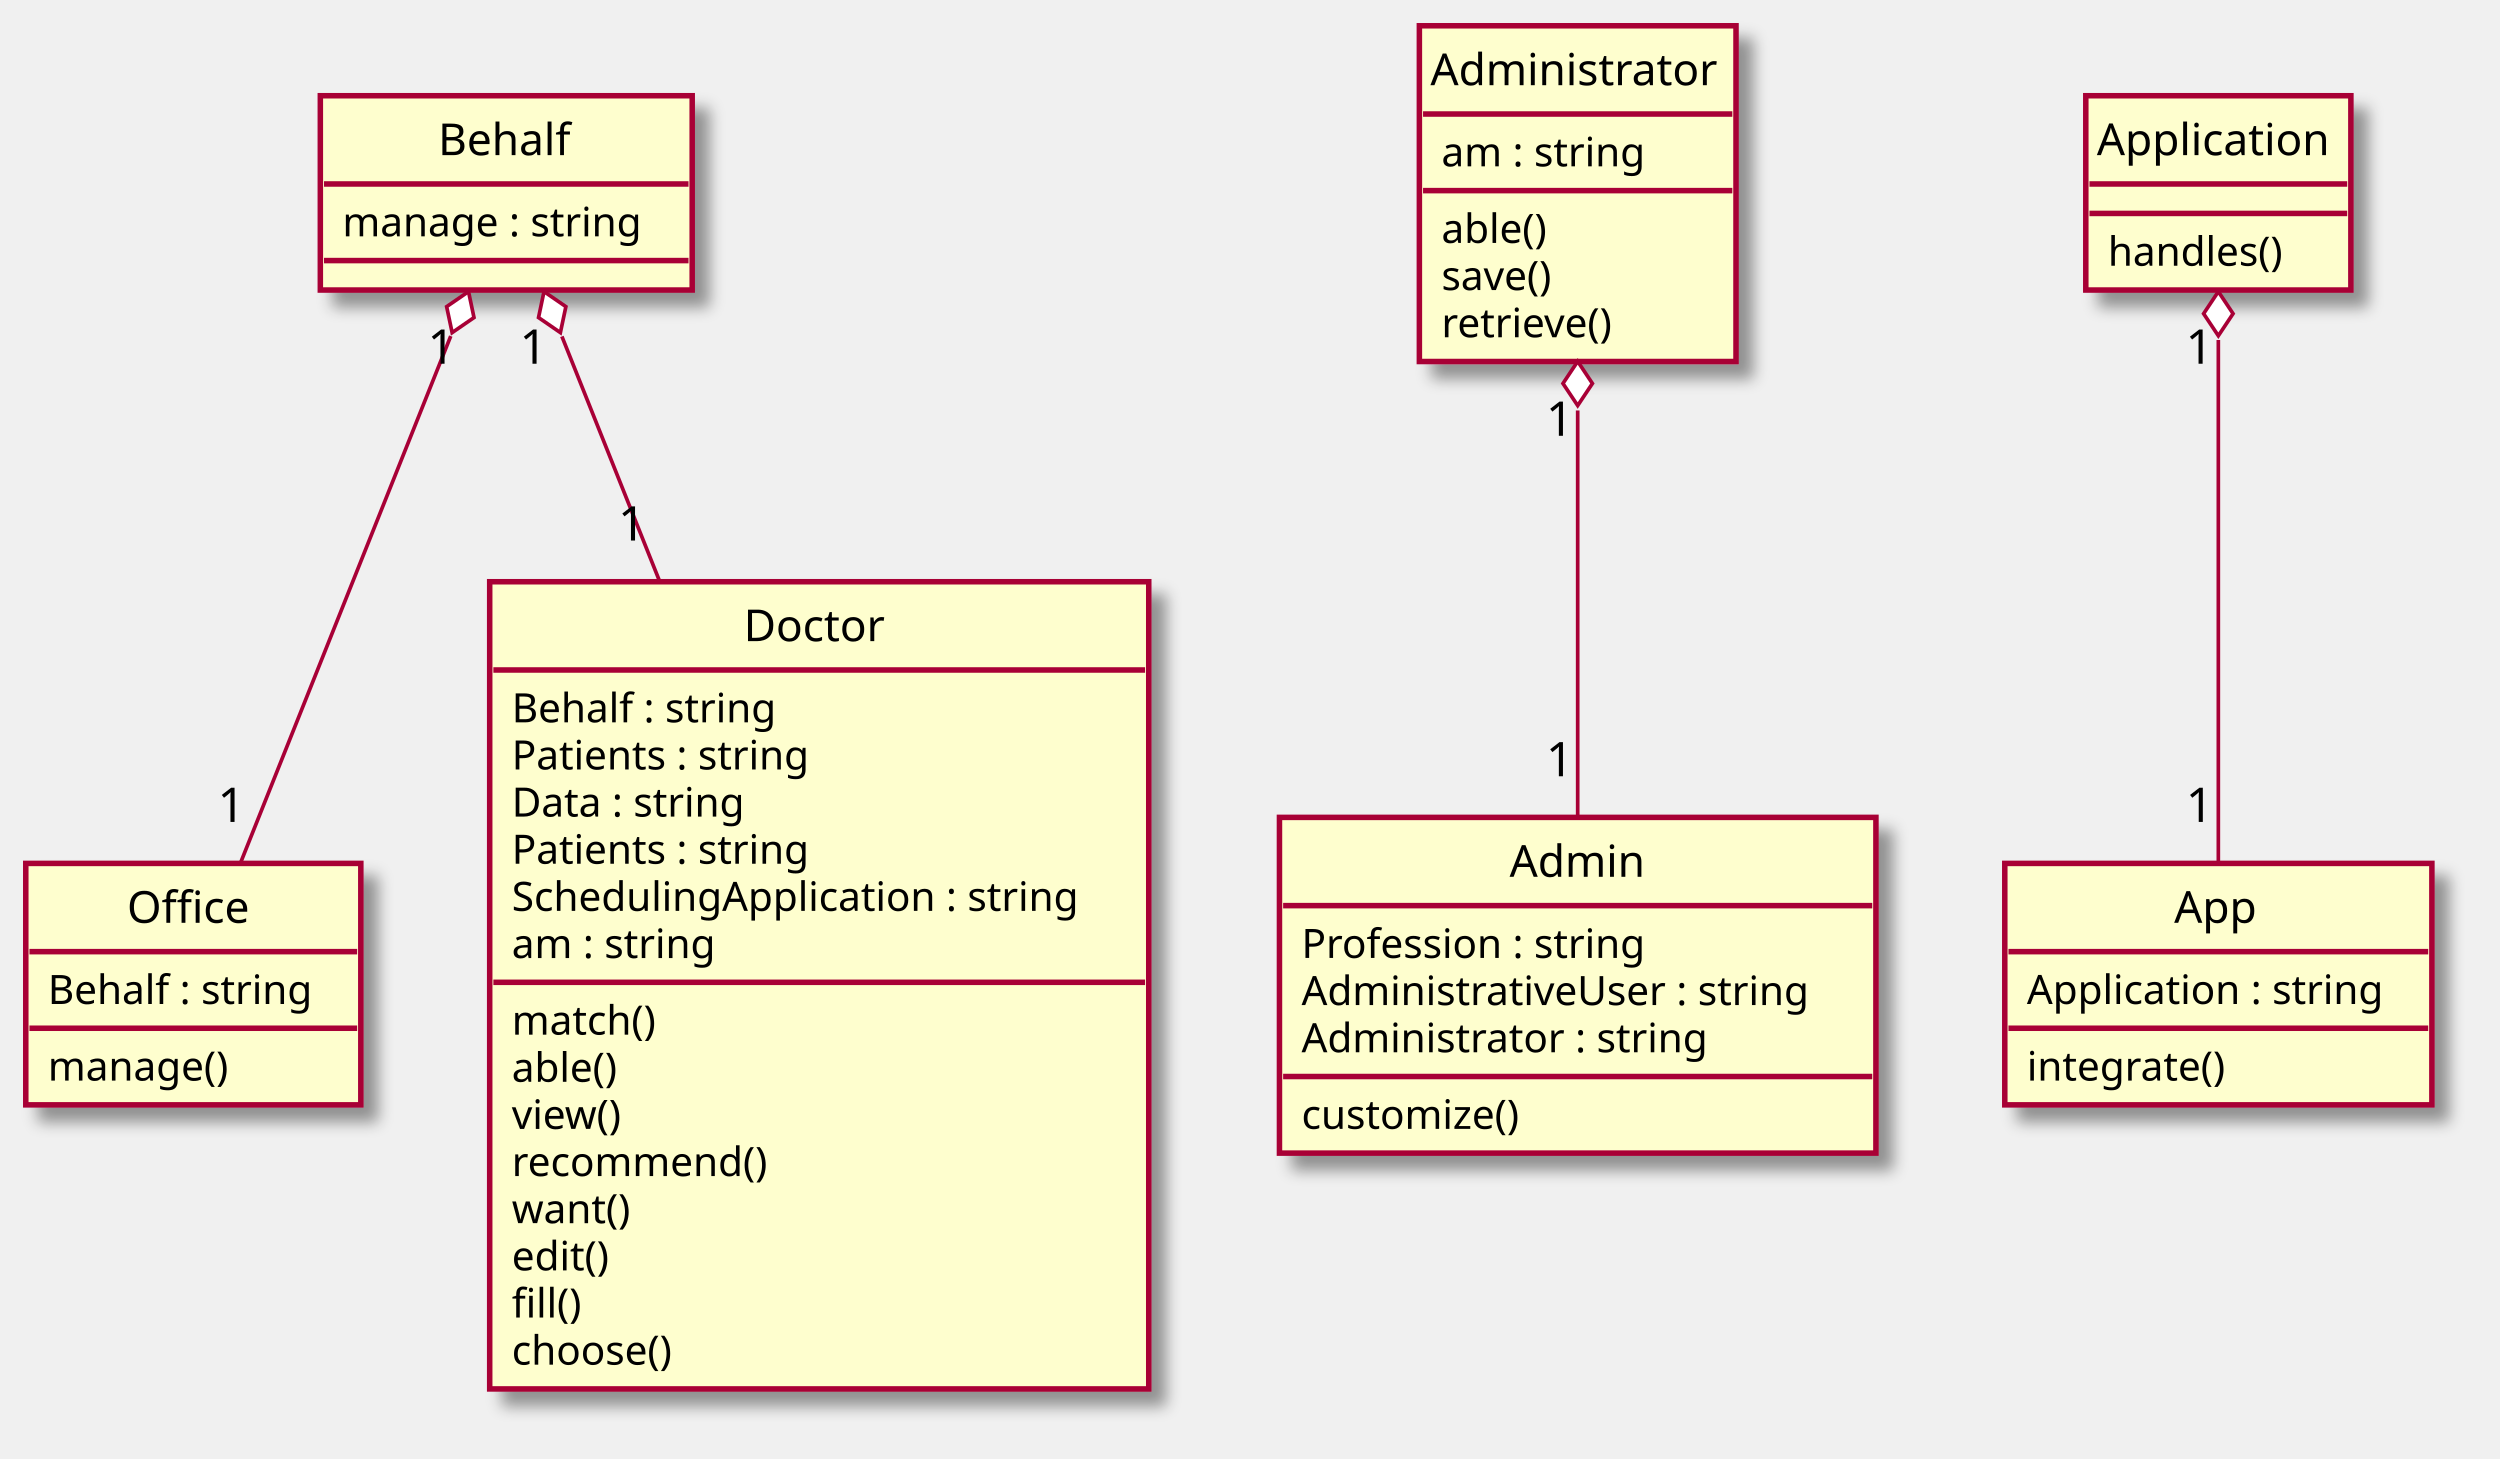
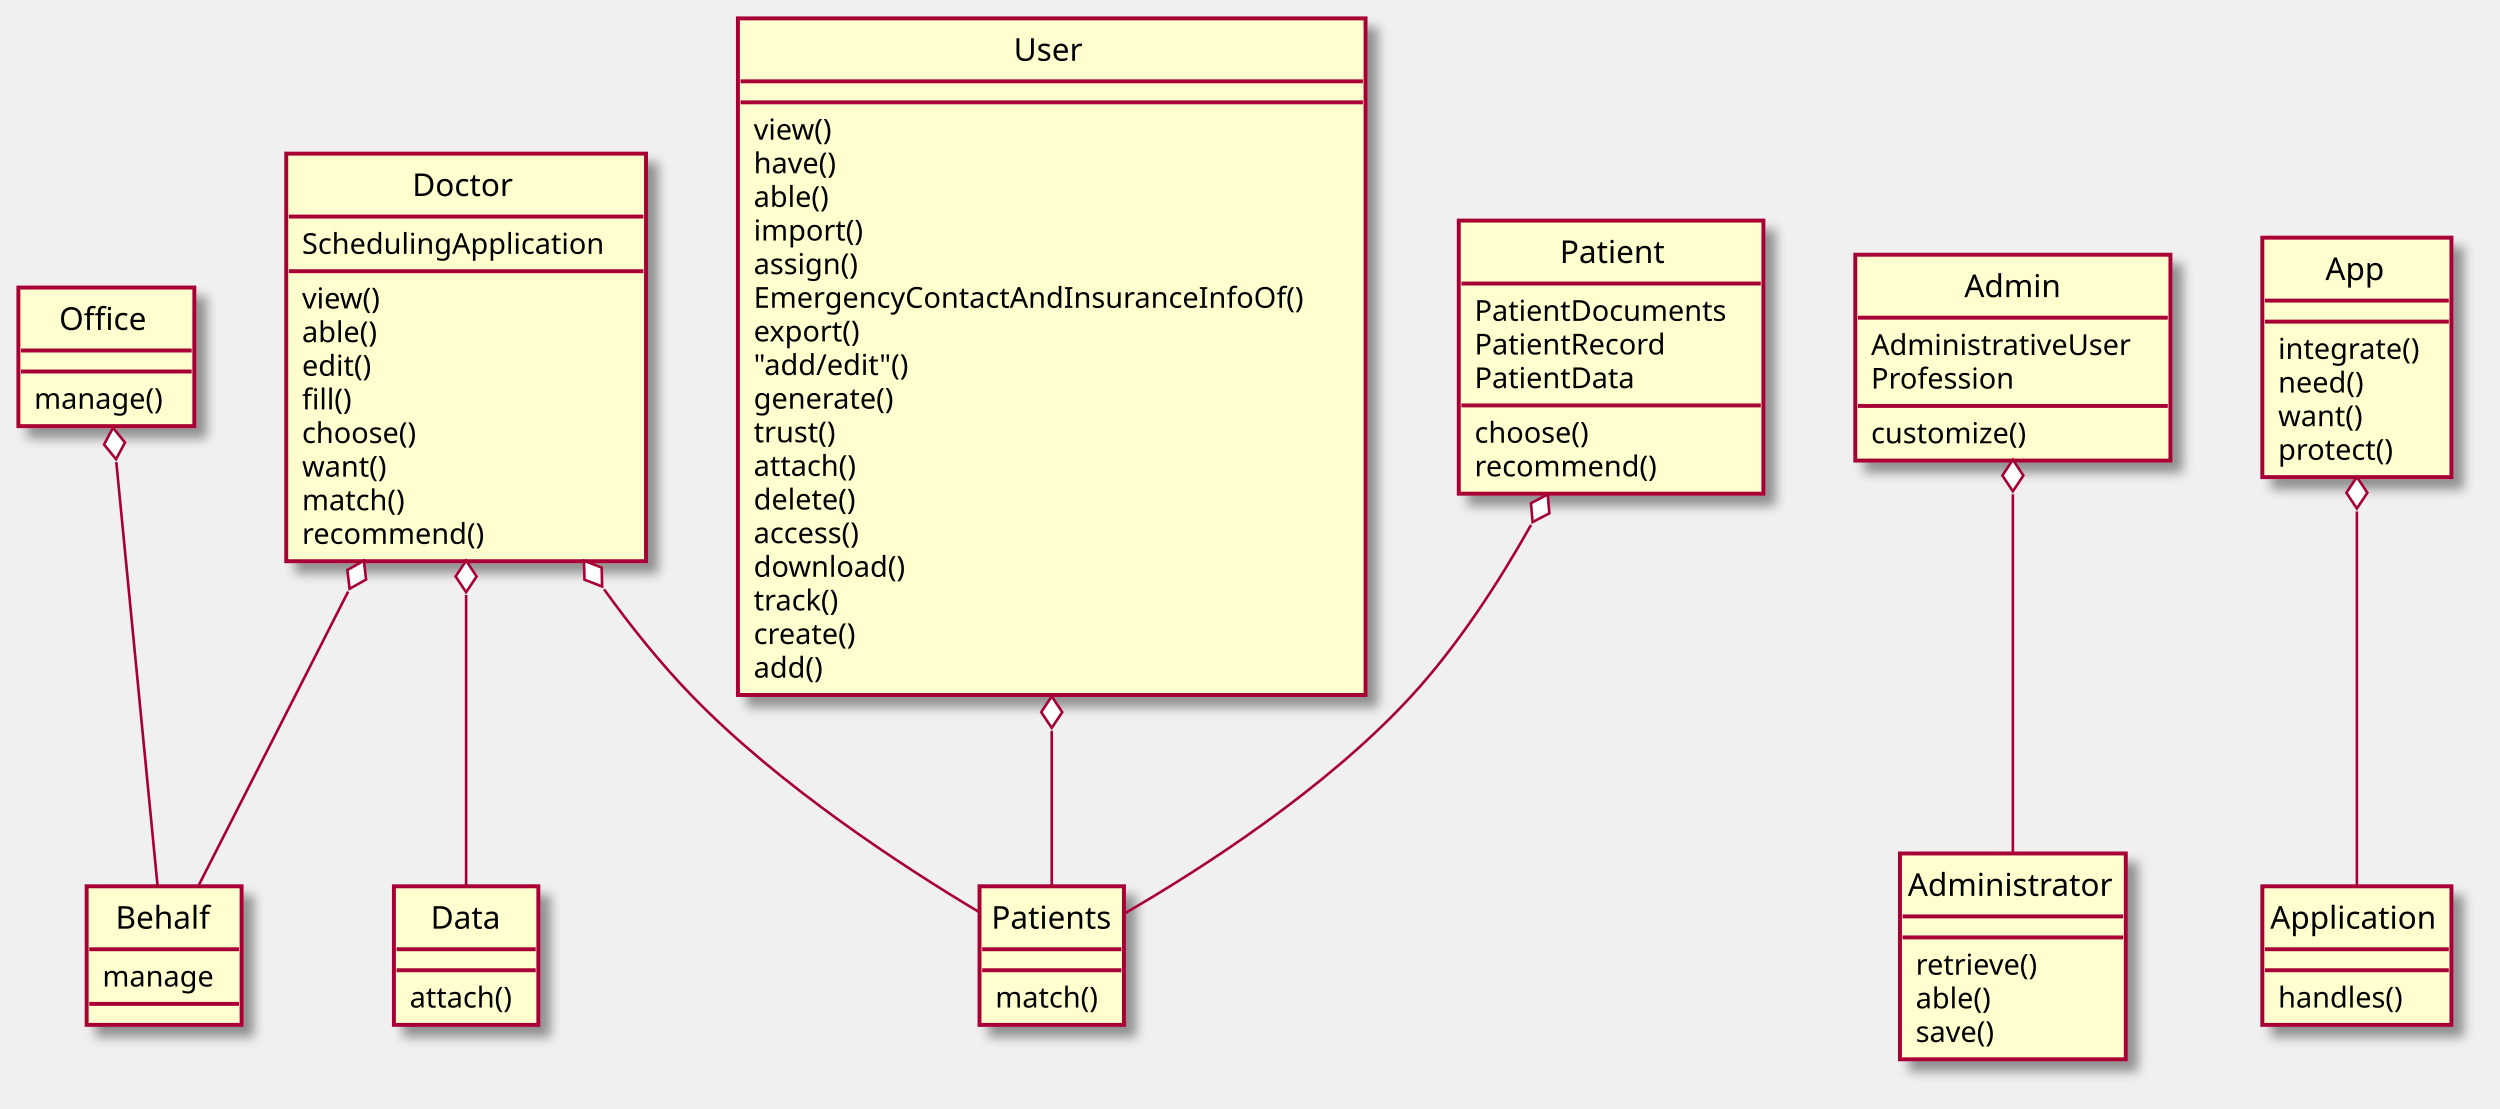
- <svg xmlns="http://www.w3.org/2000/svg" contentScriptType="application/ecmascript" contentStyleType="text/css" height="396px" preserveAspectRatio="none" style="width:679px;height:396px;" version="1.1" viewBox="0 0 679 396" width="679px" zoomAndPan="magnify">
+ <svg xmlns="http://www.w3.org/2000/svg" contentScriptType="application/ecmascript" contentStyleType="text/css" height="422px" preserveAspectRatio="none" style="width:952px;height:422px;" version="1.1" viewBox="0 0 952 422" width="952px" zoomAndPan="magnify">
  <defs>
-     <filter height="300%" id="f1gjpjyd23xzmj" width="300%" x="-1" y="-1">
+     <filter height="300%" id="f1gndl22nhayws" width="300%" x="-1" y="-1">
      <feGaussianBlur result="blurOut" stdDeviation="2.0" />
      <feColorMatrix in="blurOut" result="blurOut2" type="matrix" values="0 0 0 0 0 0 0 0 0 0 0 0 0 0 0 0 0 0 .4 0" />
      <feOffset dx="4.0" dy="4.0" in="blurOut2" result="blurOut3" />
      <feBlend in="SourceGraphic" in2="blurOut3" mode="normal" />
    </filter>
  </defs>
  <g>
-     <rect codeLine="2" fill="#FEFECE" filter="url(#f1gjpjyd23xzmj)" height="52.773" id="Behalf" style="stroke: #A80036; stroke-width: 1.5;" width="101" x="87" y="26" />
-     <text fill="#000000" font-family="sans-serif" font-size="12" lengthAdjust="spacingAndGlyphs" textLength="37" x="119" y="42.139">Behalf</text>
-     <line style="stroke: #A80036; stroke-width: 1.5;" x1="88" x2="187" y1="49.969" y2="49.969" />
-     <text fill="#000000" font-family="sans-serif" font-size="11" lengthAdjust="spacingAndGlyphs" textLength="89" x="93" y="64.179">manage : string</text>
-     <line style="stroke: #A80036; stroke-width: 1.5;" x1="88" x2="187" y1="70.773" y2="70.773" />
-     <rect codeLine="5" fill="#FEFECE" filter="url(#f1gjpjyd23xzmj)" height="65.578" id="Office" style="stroke: #A80036; stroke-width: 1.5;" width="91" x="7" y="234.5" />
-     <text fill="#000000" font-family="sans-serif" font-size="12" lengthAdjust="spacingAndGlyphs" textLength="36" x="34.5" y="250.639">Office</text>
-     <line style="stroke: #A80036; stroke-width: 1.5;" x1="8" x2="97" y1="258.469" y2="258.469" />
-     <text fill="#000000" font-family="sans-serif" font-size="11" lengthAdjust="spacingAndGlyphs" textLength="79" x="13" y="272.679">Behalf : string</text>
-     <line style="stroke: #A80036; stroke-width: 1.5;" x1="8" x2="97" y1="279.273" y2="279.273" />
-     <text fill="#000000" font-family="sans-serif" font-size="11" lengthAdjust="spacingAndGlyphs" textLength="55" x="13" y="293.484">manage()</text>
-     <rect codeLine="9" fill="#FEFECE" filter="url(#f1gjpjyd23xzmj)" height="219.234" id="Doctor" style="stroke: #A80036; stroke-width: 1.5;" width="179" x="133" y="158" />
-     <text fill="#000000" font-family="sans-serif" font-size="12" lengthAdjust="spacingAndGlyphs" textLength="41" x="202" y="174.139">Doctor</text>
-     <line style="stroke: #A80036; stroke-width: 1.5;" x1="134" x2="311" y1="181.969" y2="181.969" />
-     <text fill="#000000" font-family="sans-serif" font-size="11" lengthAdjust="spacingAndGlyphs" textLength="79" x="139" y="196.179">Behalf : string</text>
-     <text fill="#000000" font-family="sans-serif" font-size="11" lengthAdjust="spacingAndGlyphs" textLength="87" x="139" y="208.984">Patients : string</text>
-     <text fill="#000000" font-family="sans-serif" font-size="11" lengthAdjust="spacingAndGlyphs" textLength="69" x="139" y="221.789">Data : string</text>
-     <text fill="#000000" font-family="sans-serif" font-size="11" lengthAdjust="spacingAndGlyphs" textLength="87" x="139" y="234.593">Patients : string</text>
-     <text fill="#000000" font-family="sans-serif" font-size="11" lengthAdjust="spacingAndGlyphs" textLength="167" x="139" y="247.398">SchedulingApplication : string</text>
-     <text fill="#000000" font-family="sans-serif" font-size="11" lengthAdjust="spacingAndGlyphs" textLength="60" x="139" y="260.203">am : string</text>
-     <line style="stroke: #A80036; stroke-width: 1.5;" x1="134" x2="311" y1="266.797" y2="266.797" />
-     <text fill="#000000" font-family="sans-serif" font-size="11" lengthAdjust="spacingAndGlyphs" textLength="43" x="139" y="281.007">match()</text>
-     <text fill="#000000" font-family="sans-serif" font-size="11" lengthAdjust="spacingAndGlyphs" textLength="33" x="139" y="293.812">able()</text>
-     <text fill="#000000" font-family="sans-serif" font-size="11" lengthAdjust="spacingAndGlyphs" textLength="35" x="139" y="306.617">view()</text>
-     <text fill="#000000" font-family="sans-serif" font-size="11" lengthAdjust="spacingAndGlyphs" textLength="77" x="139" y="319.421">recommend()</text>
-     <text fill="#000000" font-family="sans-serif" font-size="11" lengthAdjust="spacingAndGlyphs" textLength="35" x="139" y="332.226">want()</text>
-     <text fill="#000000" font-family="sans-serif" font-size="11" lengthAdjust="spacingAndGlyphs" textLength="30" x="139" y="345.031">edit()</text>
-     <text fill="#000000" font-family="sans-serif" font-size="11" lengthAdjust="spacingAndGlyphs" textLength="21" x="139" y="357.835">fill()</text>
-     <text fill="#000000" font-family="sans-serif" font-size="11" lengthAdjust="spacingAndGlyphs" textLength="49" x="139" y="370.64">choose()</text>
-     <rect codeLine="25" fill="#FEFECE" filter="url(#f1gjpjyd23xzmj)" height="91.188" id="Admin" style="stroke: #A80036; stroke-width: 1.5;" width="162" x="347.5" y="222" />
-     <text fill="#000000" font-family="sans-serif" font-size="12" lengthAdjust="spacingAndGlyphs" textLength="37" x="410" y="238.139">Admin</text>
-     <line style="stroke: #A80036; stroke-width: 1.5;" x1="348.5" x2="508.5" y1="245.969" y2="245.969" />
-     <text fill="#000000" font-family="sans-serif" font-size="11" lengthAdjust="spacingAndGlyphs" textLength="100" x="353.5" y="260.179">Profession : string</text>
-     <text fill="#000000" font-family="sans-serif" font-size="11" lengthAdjust="spacingAndGlyphs" textLength="150" x="353.5" y="272.984">AdministrativeUser : string</text>
-     <text fill="#000000" font-family="sans-serif" font-size="11" lengthAdjust="spacingAndGlyphs" textLength="117" x="353.5" y="285.789">Administrator : string</text>
-     <line style="stroke: #A80036; stroke-width: 1.5;" x1="348.5" x2="508.5" y1="292.383" y2="292.383" />
-     <text fill="#000000" font-family="sans-serif" font-size="11" lengthAdjust="spacingAndGlyphs" textLength="67" x="353.5" y="306.593">customize()</text>
-     <rect codeLine="31" fill="#FEFECE" filter="url(#f1gjpjyd23xzmj)" height="65.578" id="App" style="stroke: #A80036; stroke-width: 1.5;" width="116" x="544.5" y="234.5" />
-     <text fill="#000000" font-family="sans-serif" font-size="12" lengthAdjust="spacingAndGlyphs" textLength="24" x="590.5" y="250.639">App</text>
-     <line style="stroke: #A80036; stroke-width: 1.5;" x1="545.5" x2="659.5" y1="258.469" y2="258.469" />
-     <text fill="#000000" font-family="sans-serif" font-size="11" lengthAdjust="spacingAndGlyphs" textLength="104" x="550.5" y="272.679">Application : string</text>
-     <line style="stroke: #A80036; stroke-width: 1.5;" x1="545.5" x2="659.5" y1="279.273" y2="279.273" />
-     <text fill="#000000" font-family="sans-serif" font-size="11" lengthAdjust="spacingAndGlyphs" textLength="60" x="550.5" y="293.484">integrate()</text>
-     <rect codeLine="35" fill="#FEFECE" filter="url(#f1gjpjyd23xzmj)" height="91.188" id="Administrator" style="stroke: #A80036; stroke-width: 1.5;" width="86" x="385.5" y="7" />
-     <text fill="#000000" font-family="sans-serif" font-size="12" lengthAdjust="spacingAndGlyphs" textLength="80" x="388.5" y="23.139">Administrator</text>
-     <line style="stroke: #A80036; stroke-width: 1.5;" x1="386.5" x2="470.5" y1="30.969" y2="30.969" />
-     <text fill="#000000" font-family="sans-serif" font-size="11" lengthAdjust="spacingAndGlyphs" textLength="60" x="391.5" y="45.179">am : string</text>
-     <line style="stroke: #A80036; stroke-width: 1.5;" x1="386.5" x2="470.5" y1="51.773" y2="51.773" />
-     <text fill="#000000" font-family="sans-serif" font-size="11" lengthAdjust="spacingAndGlyphs" textLength="33" x="391.5" y="65.984">able()</text>
-     <text fill="#000000" font-family="sans-serif" font-size="11" lengthAdjust="spacingAndGlyphs" textLength="36" x="391.5" y="78.789">save()</text>
-     <text fill="#000000" font-family="sans-serif" font-size="11" lengthAdjust="spacingAndGlyphs" textLength="54" x="391.5" y="91.593">retrieve()</text>
-     <rect codeLine="41" fill="#FEFECE" filter="url(#f1gjpjyd23xzmj)" height="52.773" id="Application" style="stroke: #A80036; stroke-width: 1.5;" width="72" x="566.5" y="26" />
-     <text fill="#000000" font-family="sans-serif" font-size="12" lengthAdjust="spacingAndGlyphs" textLength="66" x="569.5" y="42.139">Application</text>
-     <line style="stroke: #A80036; stroke-width: 1.5;" x1="567.5" x2="637.5" y1="49.969" y2="49.969" />
-     <line style="stroke: #A80036; stroke-width: 1.5;" x1="567.5" x2="637.5" y1="57.969" y2="57.969" />
-     <text fill="#000000" font-family="sans-serif" font-size="11" lengthAdjust="spacingAndGlyphs" textLength="53" x="572.5" y="72.179">handles()</text>
-     <path codeLine="44" d="M152.614,91.374 C160.129,110.206 169.634,134.024 179.193,157.978 " fill="none" id="Behalf&lt;-Doctor" style="stroke: #A80036; stroke-width: 1.0;" />
-     <polygon fill="#FFFFFF" points="147.753,79.193,146.262,86.248,152.201,90.338,153.692,83.283,147.753,79.193" style="stroke: #A80036; stroke-width: 1.0;" />
-     <text fill="#000000" font-family="sans-serif" font-size="13" lengthAdjust="spacingAndGlyphs" textLength="8" x="141.121" y="98.779">1</text>
-     <text fill="#000000" font-family="sans-serif" font-size="13" lengthAdjust="spacingAndGlyphs" textLength="8" x="167.867" y="146.813">1</text>
-     <path codeLine="45" d="M122.424,91.278 C106.173,132.002 80.584,196.125 65.283,234.468 " fill="none" id="Behalf&lt;-Office" style="stroke: #A80036; stroke-width: 1.0;" />
-     <polygon fill="#FFFFFF" points="127.247,79.193,121.308,83.283,122.799,90.338,128.738,86.248,127.247,79.193" style="stroke: #A80036; stroke-width: 1.0;" />
-     <text fill="#000000" font-family="sans-serif" font-size="13" lengthAdjust="spacingAndGlyphs" textLength="8" x="116.129" y="98.779">1</text>
-     <text fill="#000000" font-family="sans-serif" font-size="13" lengthAdjust="spacingAndGlyphs" textLength="8" x="59.094" y="223.232">1</text>
-     <path codeLine="46" d="M602.5,92.339 C602.5,133.108 602.5,196.456 602.5,234.468 " fill="none" id="Application&lt;-App" style="stroke: #A80036; stroke-width: 1.0;" />
-     <polygon fill="#FFFFFF" points="602.5,79.193,598.5,85.193,602.5,91.193,606.5,85.193,602.5,79.193" style="stroke: #A80036; stroke-width: 1.0;" />
-     <text fill="#000000" font-family="sans-serif" font-size="13" lengthAdjust="spacingAndGlyphs" textLength="8" x="593.625" y="98.779">1</text>
-     <text fill="#000000" font-family="sans-serif" font-size="13" lengthAdjust="spacingAndGlyphs" textLength="8" x="593.675" y="223.232">1</text>
-     <path codeLine="47" d="M428.5,111.491 C428.5,146.271 428.5,189.828 428.5,221.907 " fill="none" id="Administrator&lt;-Admin" style="stroke: #A80036; stroke-width: 1.0;" />
-     <polygon fill="#FFFFFF" points="428.5,98.152,424.5,104.152,428.5,110.152,432.5,104.152,428.5,98.152" style="stroke: #A80036; stroke-width: 1.0;" />
-     <text fill="#000000" font-family="sans-serif" font-size="13" lengthAdjust="spacingAndGlyphs" textLength="8" x="419.887" y="118.354">1</text>
-     <text fill="#000000" font-family="sans-serif" font-size="13" lengthAdjust="spacingAndGlyphs" textLength="8" x="419.887" y="210.84">1</text>
+     <rect codeLine="2" fill="#FEFECE" filter="url(#f1gndl22nhayws)" height="52.773" id="Behalf" style="stroke: #A80036; stroke-width: 1.5;" width="59" x="33" y="337.5" />
+     <text fill="#000000" font-family="sans-serif" font-size="12" lengthAdjust="spacingAndGlyphs" textLength="37" x="44" y="353.639">Behalf</text>
+     <line style="stroke: #A80036; stroke-width: 1.5;" x1="34" x2="91" y1="361.469" y2="361.469" />
+     <text fill="#000000" font-family="sans-serif" font-size="11" lengthAdjust="spacingAndGlyphs" textLength="47" x="39" y="375.679">manage</text>
+     <line style="stroke: #A80036; stroke-width: 1.5;" x1="34" x2="91" y1="382.273" y2="382.273" />
+     <rect codeLine="5" fill="#FEFECE" filter="url(#f1gndl22nhayws)" height="52.773" id="Office" style="stroke: #A80036; stroke-width: 1.5;" width="67" x="7" y="109.5" />
+     <text fill="#000000" font-family="sans-serif" font-size="12" lengthAdjust="spacingAndGlyphs" textLength="36" x="22.5" y="125.639">Office</text>
+     <line style="stroke: #A80036; stroke-width: 1.5;" x1="8" x2="73" y1="133.469" y2="133.469" />
+     <line style="stroke: #A80036; stroke-width: 1.5;" x1="8" x2="73" y1="141.469" y2="141.469" />
+     <text fill="#000000" font-family="sans-serif" font-size="11" lengthAdjust="spacingAndGlyphs" textLength="55" x="13" y="155.679">manage()</text>
+     <rect codeLine="8" fill="#FEFECE" filter="url(#f1gndl22nhayws)" height="155.211" id="Doctor" style="stroke: #A80036; stroke-width: 1.5;" width="137" x="109" y="58.5" />
+     <text fill="#000000" font-family="sans-serif" font-size="12" lengthAdjust="spacingAndGlyphs" textLength="41" x="157" y="74.639">Doctor</text>
+     <line style="stroke: #A80036; stroke-width: 1.5;" x1="110" x2="245" y1="82.469" y2="82.469" />
+     <text fill="#000000" font-family="sans-serif" font-size="11" lengthAdjust="spacingAndGlyphs" textLength="125" x="115" y="96.679">SchedulingApplication</text>
+     <line style="stroke: #A80036; stroke-width: 1.5;" x1="110" x2="245" y1="103.273" y2="103.273" />
+     <text fill="#000000" font-family="sans-serif" font-size="11" lengthAdjust="spacingAndGlyphs" textLength="35" x="115" y="117.484">view()</text>
+     <text fill="#000000" font-family="sans-serif" font-size="11" lengthAdjust="spacingAndGlyphs" textLength="33" x="115" y="130.289">able()</text>
+     <text fill="#000000" font-family="sans-serif" font-size="11" lengthAdjust="spacingAndGlyphs" textLength="30" x="115" y="143.093">edit()</text>
+     <text fill="#000000" font-family="sans-serif" font-size="11" lengthAdjust="spacingAndGlyphs" textLength="21" x="115" y="155.898">fill()</text>
+     <text fill="#000000" font-family="sans-serif" font-size="11" lengthAdjust="spacingAndGlyphs" textLength="49" x="115" y="168.703">choose()</text>
+     <text fill="#000000" font-family="sans-serif" font-size="11" lengthAdjust="spacingAndGlyphs" textLength="35" x="115" y="181.507">want()</text>
+     <text fill="#000000" font-family="sans-serif" font-size="11" lengthAdjust="spacingAndGlyphs" textLength="43" x="115" y="194.312">match()</text>
+     <text fill="#000000" font-family="sans-serif" font-size="11" lengthAdjust="spacingAndGlyphs" textLength="77" x="115" y="207.117">recommend()</text>
+     <rect codeLine="19" fill="#FEFECE" filter="url(#f1gndl22nhayws)" height="78.383" id="Admin" style="stroke: #A80036; stroke-width: 1.5;" width="120" x="706.5" y="97" />
+     <text fill="#000000" font-family="sans-serif" font-size="12" lengthAdjust="spacingAndGlyphs" textLength="37" x="748" y="113.139">Admin</text>
+     <line style="stroke: #A80036; stroke-width: 1.5;" x1="707.5" x2="825.5" y1="120.969" y2="120.969" />
+     <text fill="#000000" font-family="sans-serif" font-size="11" lengthAdjust="spacingAndGlyphs" textLength="108" x="712.5" y="135.179">AdministrativeUser</text>
+     <text fill="#000000" font-family="sans-serif" font-size="11" lengthAdjust="spacingAndGlyphs" textLength="58" x="712.5" y="147.984">Profession</text>
+     <line style="stroke: #A80036; stroke-width: 1.5;" x1="707.5" x2="825.5" y1="154.578" y2="154.578" />
+     <text fill="#000000" font-family="sans-serif" font-size="11" lengthAdjust="spacingAndGlyphs" textLength="67" x="712.5" y="168.789">customize()</text>
+     <rect codeLine="24" fill="#FEFECE" filter="url(#f1gndl22nhayws)" height="257.648" id="User" style="stroke: #A80036; stroke-width: 1.5;" width="239" x="281" y="7" />
+     <text fill="#000000" font-family="sans-serif" font-size="12" lengthAdjust="spacingAndGlyphs" textLength="29" x="386" y="23.139">User</text>
+     <line style="stroke: #A80036; stroke-width: 1.5;" x1="282" x2="519" y1="30.969" y2="30.969" />
+     <line style="stroke: #A80036; stroke-width: 1.5;" x1="282" x2="519" y1="38.969" y2="38.969" />
+     <text fill="#000000" font-family="sans-serif" font-size="11" lengthAdjust="spacingAndGlyphs" textLength="35" x="287" y="53.179">view()</text>
+     <text fill="#000000" font-family="sans-serif" font-size="11" lengthAdjust="spacingAndGlyphs" textLength="37" x="287" y="65.984">have()</text>
+     <text fill="#000000" font-family="sans-serif" font-size="11" lengthAdjust="spacingAndGlyphs" textLength="33" x="287" y="78.789">able()</text>
+     <text fill="#000000" font-family="sans-serif" font-size="11" lengthAdjust="spacingAndGlyphs" textLength="44" x="287" y="91.593">import()</text>
+     <text fill="#000000" font-family="sans-serif" font-size="11" lengthAdjust="spacingAndGlyphs" textLength="44" x="287" y="104.398">assign()</text>
+     <text fill="#000000" font-family="sans-serif" font-size="11" lengthAdjust="spacingAndGlyphs" textLength="227" x="287" y="117.203">EmergencyContactAndInsuranceInfoOf()</text>
+     <text fill="#000000" font-family="sans-serif" font-size="11" lengthAdjust="spacingAndGlyphs" textLength="45" x="287" y="130.007">export()</text>
+     <text fill="#000000" font-family="sans-serif" font-size="11" lengthAdjust="spacingAndGlyphs" textLength="65" x="287" y="142.812">"add/edit"()</text>
+     <text fill="#000000" font-family="sans-serif" font-size="11" lengthAdjust="spacingAndGlyphs" textLength="61" x="287" y="155.617">generate()</text>
+     <text fill="#000000" font-family="sans-serif" font-size="11" lengthAdjust="spacingAndGlyphs" textLength="33" x="287" y="168.421">trust()</text>
+     <text fill="#000000" font-family="sans-serif" font-size="11" lengthAdjust="spacingAndGlyphs" textLength="43" x="287" y="181.226">attach()</text>
+     <text fill="#000000" font-family="sans-serif" font-size="11" lengthAdjust="spacingAndGlyphs" textLength="46" x="287" y="194.031">delete()</text>
+     <text fill="#000000" font-family="sans-serif" font-size="11" lengthAdjust="spacingAndGlyphs" textLength="47" x="287" y="206.835">access()</text>
+     <text fill="#000000" font-family="sans-serif" font-size="11" lengthAdjust="spacingAndGlyphs" textLength="62" x="287" y="219.64">download()</text>
+     <text fill="#000000" font-family="sans-serif" font-size="11" lengthAdjust="spacingAndGlyphs" textLength="35" x="287" y="232.445">track()</text>
+     <text fill="#000000" font-family="sans-serif" font-size="11" lengthAdjust="spacingAndGlyphs" textLength="45" x="287" y="245.25">create()</text>
+     <text fill="#000000" font-family="sans-serif" font-size="11" lengthAdjust="spacingAndGlyphs" textLength="29" x="287" y="258.054">add()</text>
+     <rect codeLine="43" fill="#FEFECE" filter="url(#f1gndl22nhayws)" height="103.992" id="Patient" style="stroke: #A80036; stroke-width: 1.5;" width="116" x="555.5" y="84" />
+     <text fill="#000000" font-family="sans-serif" font-size="12" lengthAdjust="spacingAndGlyphs" textLength="39" x="594" y="100.139">Patient</text>
+     <line style="stroke: #A80036; stroke-width: 1.5;" x1="556.5" x2="670.5" y1="107.969" y2="107.969" />
+     <text fill="#000000" font-family="sans-serif" font-size="11" lengthAdjust="spacingAndGlyphs" textLength="104" x="561.5" y="122.179">PatientDocuments</text>
+     <text fill="#000000" font-family="sans-serif" font-size="11" lengthAdjust="spacingAndGlyphs" textLength="78" x="561.5" y="134.984">PatientRecord</text>
+     <text fill="#000000" font-family="sans-serif" font-size="11" lengthAdjust="spacingAndGlyphs" textLength="66" x="561.5" y="147.789">PatientData</text>
+     <line style="stroke: #A80036; stroke-width: 1.5;" x1="556.5" x2="670.5" y1="154.383" y2="154.383" />
+     <text fill="#000000" font-family="sans-serif" font-size="11" lengthAdjust="spacingAndGlyphs" textLength="49" x="561.5" y="168.593">choose()</text>
+     <text fill="#000000" font-family="sans-serif" font-size="11" lengthAdjust="spacingAndGlyphs" textLength="77" x="561.5" y="181.398">recommend()</text>
+     <rect codeLine="50" fill="#FEFECE" filter="url(#f1gndl22nhayws)" height="91.188" id="App" style="stroke: #A80036; stroke-width: 1.5;" width="72" x="861.5" y="90.5" />
+     <text fill="#000000" font-family="sans-serif" font-size="12" lengthAdjust="spacingAndGlyphs" textLength="24" x="885.5" y="106.639">App</text>
+     <line style="stroke: #A80036; stroke-width: 1.5;" x1="862.5" x2="932.5" y1="114.469" y2="114.469" />
+     <line style="stroke: #A80036; stroke-width: 1.5;" x1="862.5" x2="932.5" y1="122.469" y2="122.469" />
+     <text fill="#000000" font-family="sans-serif" font-size="11" lengthAdjust="spacingAndGlyphs" textLength="60" x="867.5" y="136.679">integrate()</text>
+     <text fill="#000000" font-family="sans-serif" font-size="11" lengthAdjust="spacingAndGlyphs" textLength="38" x="867.5" y="149.484">need()</text>
+     <text fill="#000000" font-family="sans-serif" font-size="11" lengthAdjust="spacingAndGlyphs" textLength="35" x="867.5" y="162.289">want()</text>
+     <text fill="#000000" font-family="sans-serif" font-size="11" lengthAdjust="spacingAndGlyphs" textLength="48" x="867.5" y="175.093">protect()</text>
+     <rect codeLine="56" fill="#FEFECE" filter="url(#f1gndl22nhayws)" height="52.773" id="Application" style="stroke: #A80036; stroke-width: 1.5;" width="72" x="861.5" y="337.5" />
+     <text fill="#000000" font-family="sans-serif" font-size="12" lengthAdjust="spacingAndGlyphs" textLength="66" x="864.5" y="353.639">Application</text>
+     <line style="stroke: #A80036; stroke-width: 1.5;" x1="862.5" x2="932.5" y1="361.469" y2="361.469" />
+     <line style="stroke: #A80036; stroke-width: 1.5;" x1="862.5" x2="932.5" y1="369.469" y2="369.469" />
+     <text fill="#000000" font-family="sans-serif" font-size="11" lengthAdjust="spacingAndGlyphs" textLength="53" x="867.5" y="383.679">handles()</text>
+     <rect codeLine="59" fill="#FEFECE" filter="url(#f1gndl22nhayws)" height="78.383" id="Administrator" style="stroke: #A80036; stroke-width: 1.5;" width="86" x="723.5" y="325" />
+     <text fill="#000000" font-family="sans-serif" font-size="12" lengthAdjust="spacingAndGlyphs" textLength="80" x="726.5" y="341.139">Administrator</text>
+     <line style="stroke: #A80036; stroke-width: 1.5;" x1="724.5" x2="808.5" y1="348.969" y2="348.969" />
+     <line style="stroke: #A80036; stroke-width: 1.5;" x1="724.5" x2="808.5" y1="356.969" y2="356.969" />
+     <text fill="#000000" font-family="sans-serif" font-size="11" lengthAdjust="spacingAndGlyphs" textLength="54" x="729.5" y="371.179">retrieve()</text>
+     <text fill="#000000" font-family="sans-serif" font-size="11" lengthAdjust="spacingAndGlyphs" textLength="33" x="729.5" y="383.984">able()</text>
+     <text fill="#000000" font-family="sans-serif" font-size="11" lengthAdjust="spacingAndGlyphs" textLength="36" x="729.5" y="396.789">save()</text>
+     <rect codeLine="64" fill="#FEFECE" filter="url(#f1gndl22nhayws)" height="52.773" id="Patients" style="stroke: #A80036; stroke-width: 1.5;" width="55" x="373" y="337.5" />
+     <text fill="#000000" font-family="sans-serif" font-size="12" lengthAdjust="spacingAndGlyphs" textLength="46" x="377.5" y="353.639">Patients</text>
+     <line style="stroke: #A80036; stroke-width: 1.5;" x1="374" x2="427" y1="361.469" y2="361.469" />
+     <line style="stroke: #A80036; stroke-width: 1.5;" x1="374" x2="427" y1="369.469" y2="369.469" />
+     <text fill="#000000" font-family="sans-serif" font-size="11" lengthAdjust="spacingAndGlyphs" textLength="43" x="379" y="383.679">match()</text>
+     <rect codeLine="67" fill="#FEFECE" filter="url(#f1gndl22nhayws)" height="52.773" id="Data" style="stroke: #A80036; stroke-width: 1.5;" width="55" x="150" y="337.5" />
+     <text fill="#000000" font-family="sans-serif" font-size="12" lengthAdjust="spacingAndGlyphs" textLength="27" x="164" y="353.639">Data</text>
+     <line style="stroke: #A80036; stroke-width: 1.5;" x1="151" x2="204" y1="361.469" y2="361.469" />
+     <line style="stroke: #A80036; stroke-width: 1.5;" x1="151" x2="204" y1="369.469" y2="369.469" />
+     <text fill="#000000" font-family="sans-serif" font-size="11" lengthAdjust="spacingAndGlyphs" textLength="43" x="156" y="383.679">attach()</text>
+     <path codeLine="70" d="M897.5,194.76 C897.5,240.772 897.5,302.99 897.5,337.415 " fill="none" id="App&lt;-Application" style="stroke: #A80036; stroke-width: 1.0;" />
+     <polygon fill="#FFFFFF" points="897.5,181.65,893.5,187.65,897.5,193.65,901.5,187.65,897.5,181.65" style="stroke: #A80036; stroke-width: 1.0;" />
+     <path codeLine="71" d="M230.04,224.425 C240.309,238.672 251.61,252.756 263.5,265 C296.809,299.301 343.454,329.762 372.813,347.297 " fill="none" id="Doctor&lt;-Patients" style="stroke: #A80036; stroke-width: 1.0;" />
+     <polygon fill="#FFFFFF" points="222.396,213.525,222.566,220.734,229.286,223.35,229.116,216.141,222.396,213.525" style="stroke: #A80036; stroke-width: 1.0;" />
+     <path codeLine="72" d="M177.5,226.578 C177.5,266.478 177.5,310.454 177.5,337.405 " fill="none" id="Doctor&lt;-Data" style="stroke: #A80036; stroke-width: 1.0;" />
+     <polygon fill="#FFFFFF" points="177.5,213.513,173.5,219.513,177.5,225.513,181.5,219.513,177.5,213.513" style="stroke: #A80036; stroke-width: 1.0;" />
+     <path codeLine="73" d="M766.5,188.212 C766.5,229.693 766.5,287.215 766.5,324.762 " fill="none" id="Admin&lt;-Administrator" style="stroke: #A80036; stroke-width: 1.0;" />
+     <polygon fill="#FFFFFF" points="766.5,175.082,762.5,181.082,766.5,187.082,770.5,181.082,766.5,175.082" style="stroke: #A80036; stroke-width: 1.0;" />
+     <path codeLine="74" d="M44.294,175.972 C48.794,222.207 56.17,297.97 60.006,337.377 " fill="none" id="Office&lt;-Behalf" style="stroke: #A80036; stroke-width: 1.0;" />
+     <polygon fill="#FFFFFF" points="43.024,162.925,39.624,169.284,44.187,174.869,47.586,168.509,43.024,162.925" style="stroke: #A80036; stroke-width: 1.0;" />
+     <path codeLine="75" d="M400.5,278.278 C400.5,300.898 400.5,321.903 400.5,337.34 " fill="none" id="User&lt;-Patients" style="stroke: #A80036; stroke-width: 1.0;" />
+     <polygon fill="#FFFFFF" points="400.5,265.188,396.5,271.188,400.5,277.188,404.5,271.188,400.5,265.188" style="stroke: #A80036; stroke-width: 1.0;" />
+     <path codeLine="76" d="M132.578,225.281 C112.101,265.522 89.387,310.162 75.524,337.405 " fill="none" id="Doctor&lt;-Behalf" style="stroke: #A80036; stroke-width: 1.0;" />
+     <polygon fill="#FFFFFF" points="138.566,213.513,132.28,217.047,133.124,224.208,139.41,220.674,138.566,213.513" style="stroke: #A80036; stroke-width: 1.0;" />
+     <path codeLine="77" d="M583.024,199.89 C570.669,221.856 555.133,245.799 537.5,265 C504.962,300.432 457.672,330.793 428.024,347.97 " fill="none" id="Patient&lt;-Patients" style="stroke: #A80036; stroke-width: 1.0;" />
+     <polygon fill="#FFFFFF" points="589.371,188.276,582.984,191.623,583.616,198.806,590.004,195.459,589.371,188.276" style="stroke: #A80036; stroke-width: 1.0;" />
  </g>
</svg>
